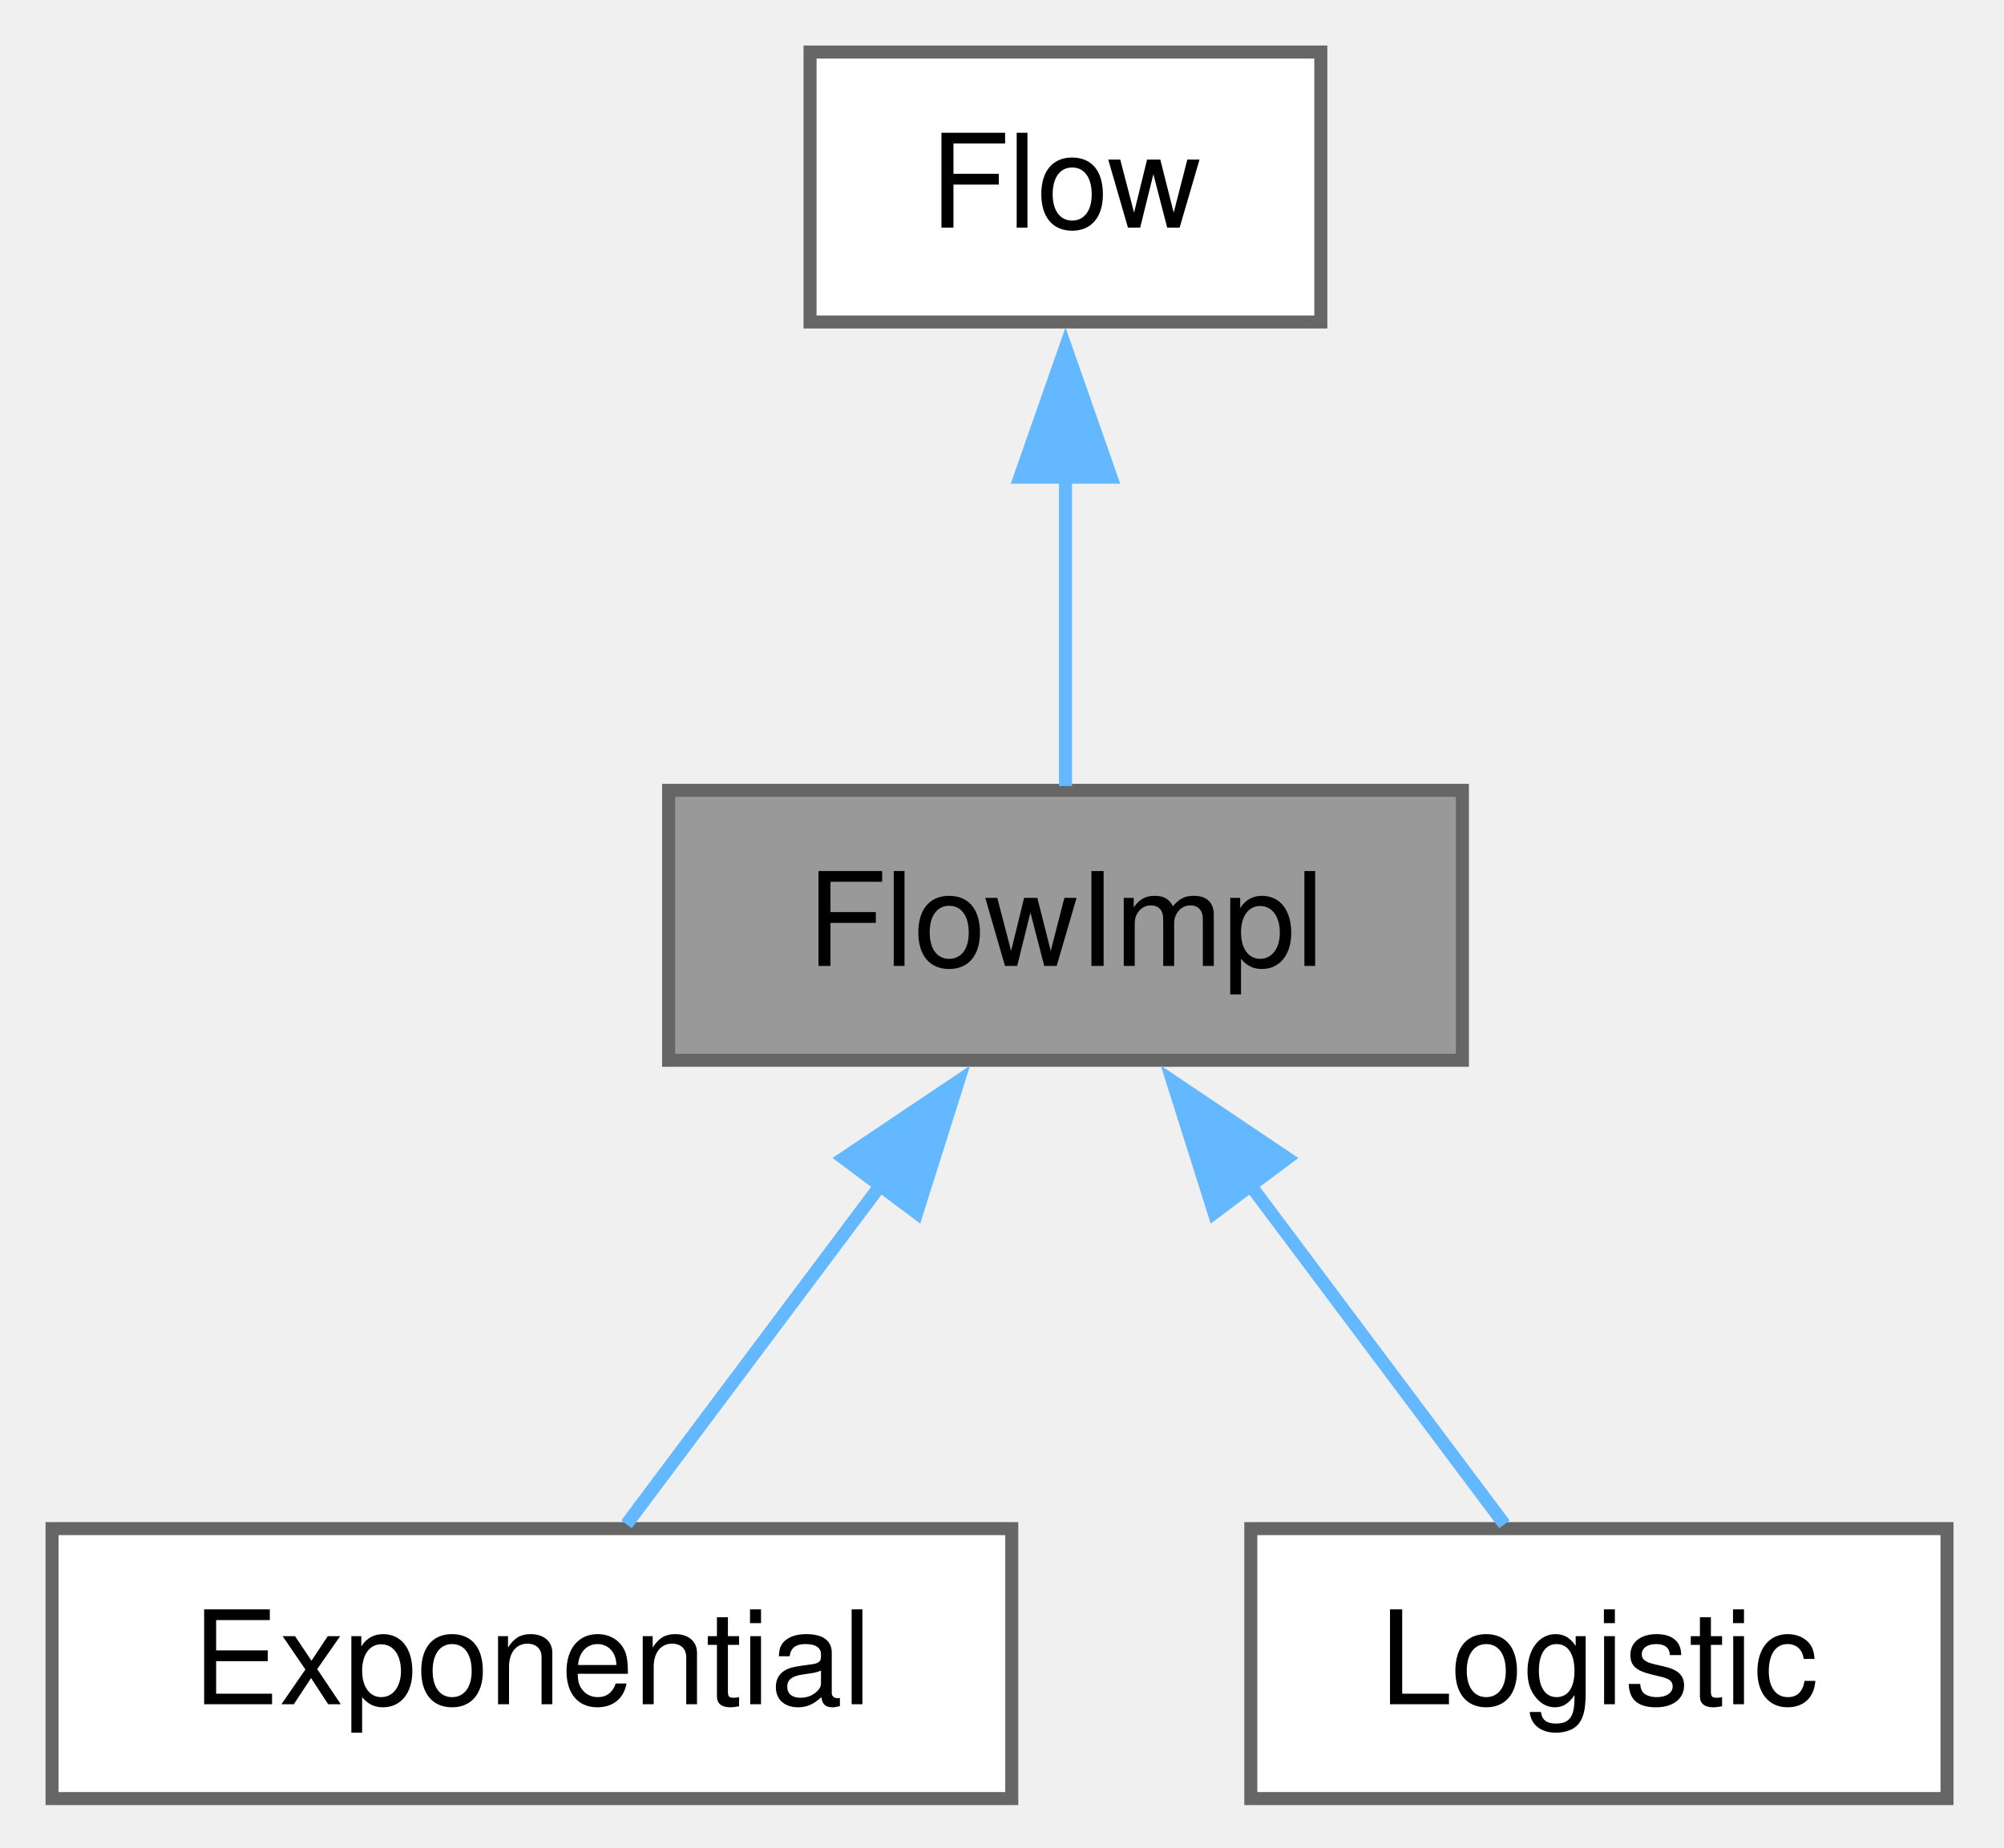
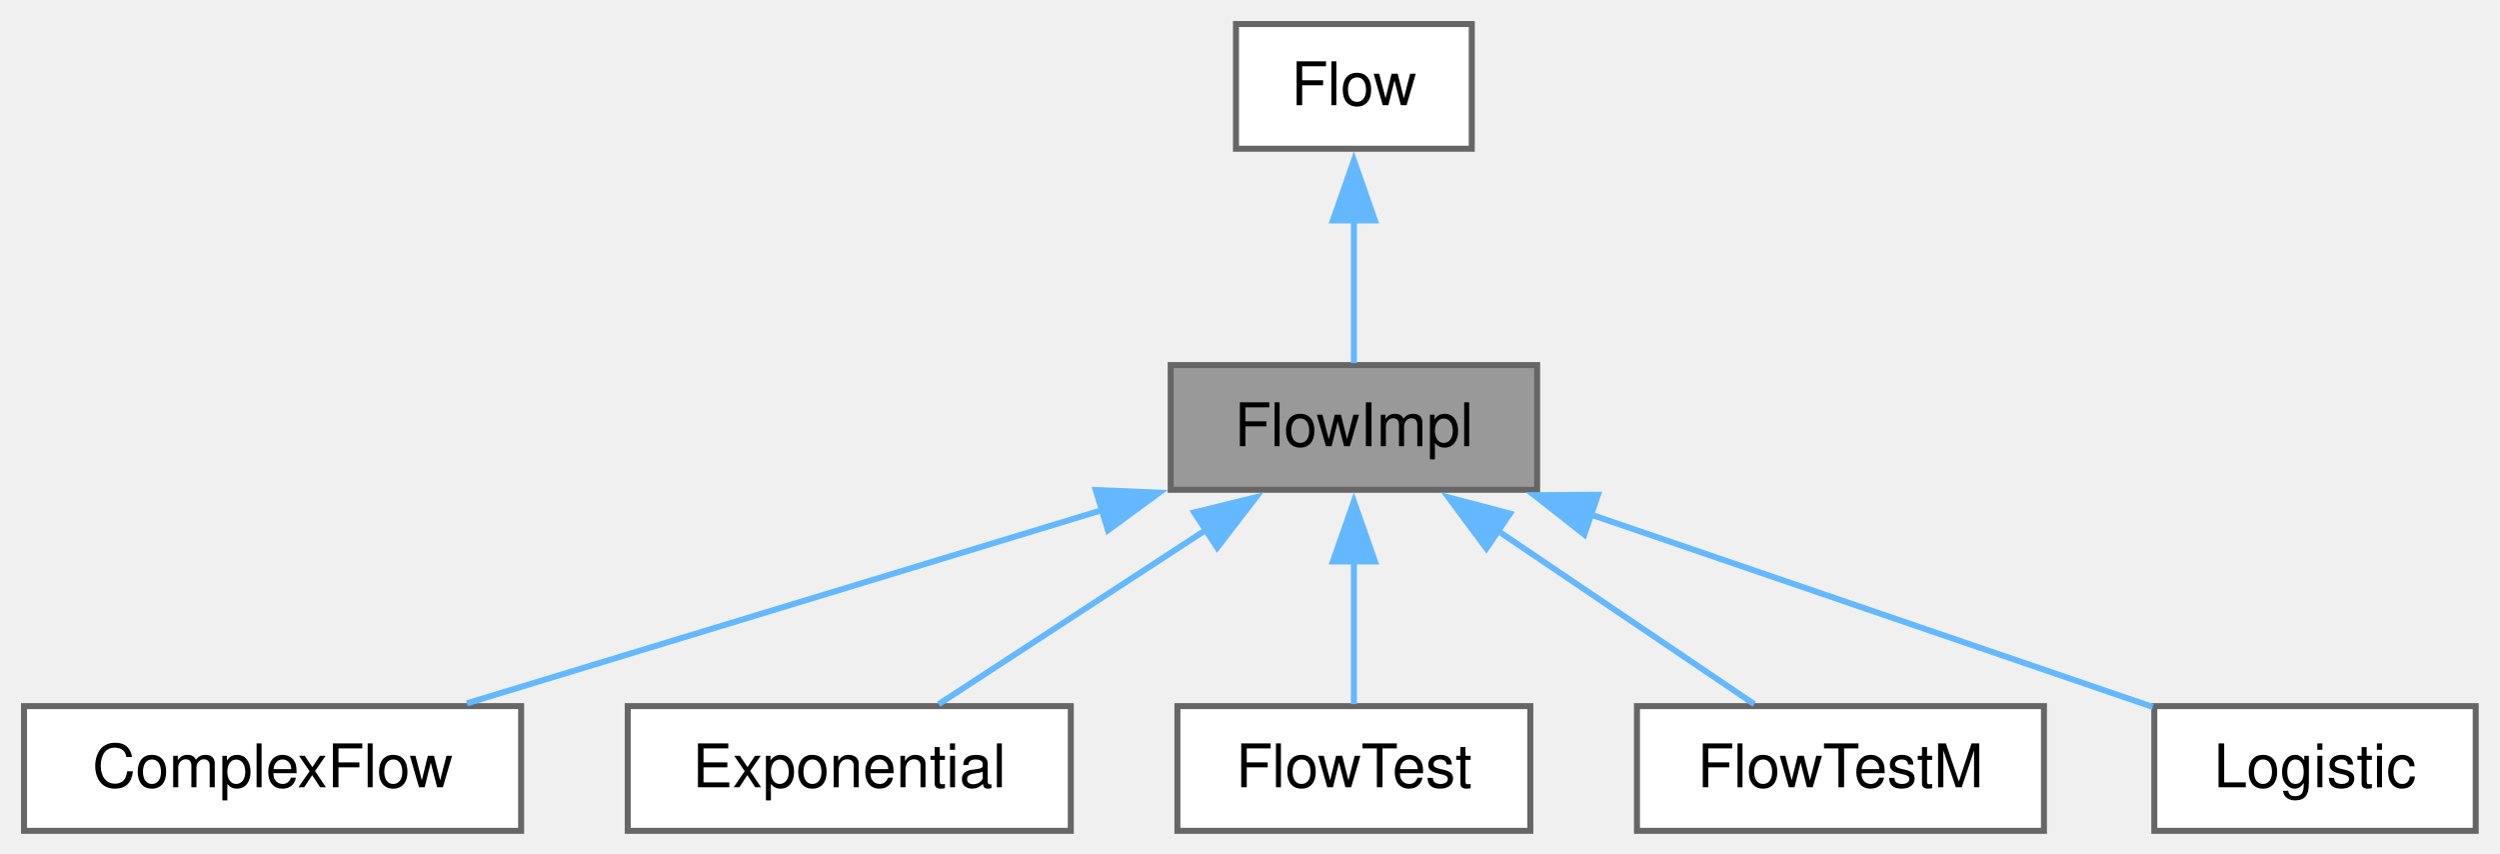
- <svg xmlns="http://www.w3.org/2000/svg" xmlns:xlink="http://www.w3.org/1999/xlink" width="154pt" height="142pt" viewBox="0.00 0.00 154.00 142.00">
+ <svg xmlns="http://www.w3.org/2000/svg" xmlns:xlink="http://www.w3.org/1999/xlink" width="416pt" height="142pt" viewBox="0.00 0.00 416.00 142.00">
  <g id="graph0" class="graph" transform="scale(1 1) rotate(0) translate(4 138.25)">
    <g id="Node000001" class="node">
      <g id="a_Node000001">
        <a xlink:title="Implementação base de um fluxo da simulação.">
-           <polygon fill="#999999" stroke="#666666" points="108.38,-77.5 47.38,-77.5 47.38,-56.75 108.38,-56.75 108.38,-77.5" />
-           <text xml:space="preserve" text-anchor="middle" x="77.88" y="-64" font-family="Helvetica,sans-Serif" font-size="10.00">FlowImpl</text>
+           <polygon fill="#999999" stroke="#666666" points="251.88,-77.5 190.88,-77.5 190.88,-56.75 251.88,-56.75 251.88,-77.5" />
+           <text xml:space="preserve" text-anchor="middle" x="221.38" y="-64" font-family="Helvetica,sans-Serif" font-size="10.00">FlowImpl</text>
        </a>
      </g>
    </g>
    <g id="Node000003" class="node">
      <g id="a_Node000003">
-         <a xlink:href="classExponential.html" target="_top" xlink:title="Representa um fluxo com comportamento exponencial.">
-           <polygon fill="white" stroke="#666666" points="73.75,-20.75 0,-20.75 0,0 73.75,0 73.75,-20.75" />
-           <text xml:space="preserve" text-anchor="middle" x="36.88" y="-7.25" font-family="Helvetica,sans-Serif" font-size="10.00">Exponential</text>
+         <a xlink:href="classComplexFlow.html" target="_top" xlink:title="Fluxo complexo utilizado nos testes funcionais.">
+           <polygon fill="white" stroke="#666666" points="82.75,-20.75 0,-20.75 0,0 82.75,0 82.75,-20.75" />
+           <text xml:space="preserve" text-anchor="middle" x="41.38" y="-7.25" font-family="Helvetica,sans-Serif" font-size="10.00">ComplexFlow</text>
        </a>
      </g>
    </g>
    <g id="edge2_Node000001_Node000003" class="edge">
      <g id="a_edge2_Node000001_Node000003">
        <a xlink:title=" ">
-           <path fill="none" stroke="#63b8ff" d="M63.68,-47.17C57.1,-38.38 49.55,-28.3 44.14,-21.08" />
-           <polygon fill="#63b8ff" stroke="#63b8ff" points="60.84,-49.22 69.64,-55.13 66.45,-45.02 60.84,-49.22" />
+           <path fill="none" stroke="#63b8ff" d="M179.55,-53.4C147.3,-43.59 103.34,-30.22 73.73,-21.22" />
+           <polygon fill="#63b8ff" stroke="#63b8ff" points="178.4,-56.71 188.98,-56.27 180.44,-50.01 178.4,-56.71" />
        </a>
      </g>
    </g>
    <g id="Node000004" class="node">
      <g id="a_Node000004">
-         <a xlink:href="classLogistic.html" target="_top" xlink:title="Classe que define um comportamento de fluxo logístico baseado na capacidade do sistema alvo.">
-           <polygon fill="white" stroke="#666666" points="145.62,-20.75 92.12,-20.75 92.12,0 145.62,0 145.62,-20.75" />
-           <text xml:space="preserve" text-anchor="middle" x="118.88" y="-7.25" font-family="Helvetica,sans-Serif" font-size="10.00">Logistic</text>
+         <a xlink:href="classExponential.html" target="_top" xlink:title="Representa um fluxo com comportamento exponencial.">
+           <polygon fill="white" stroke="#666666" points="174.25,-20.75 100.5,-20.75 100.5,0 174.25,0 174.25,-20.75" />
+           <text xml:space="preserve" text-anchor="middle" x="137.38" y="-7.25" font-family="Helvetica,sans-Serif" font-size="10.00">Exponential</text>
        </a>
      </g>
    </g>
    <g id="edge3_Node000001_Node000004" class="edge">
      <g id="a_edge3_Node000001_Node000004">
        <a xlink:title=" ">
-           <path fill="none" stroke="#63b8ff" d="M92.07,-47.17C98.65,-38.38 106.2,-28.3 111.61,-21.08" />
-           <polygon fill="#63b8ff" stroke="#63b8ff" points="89.3,-45.02 86.11,-55.13 94.91,-49.22 89.3,-45.02" />
+           <path fill="none" stroke="#63b8ff" d="M196.99,-50.23C182.52,-40.8 164.65,-29.15 152.26,-21.08" />
+           <polygon fill="#63b8ff" stroke="#63b8ff" points="194.8,-52.98 205.09,-55.51 198.62,-47.12 194.8,-52.98" />
+         </a>
+       </g>
+     </g>
+     <g id="Node000005" class="node">
+       <g id="a_Node000005">
+         <a xlink:href="classFlowTest.html" target="_top" xlink:title=" ">
+           <polygon fill="white" stroke="#666666" points="250.75,-20.75 192,-20.75 192,0 250.75,0 250.75,-20.75" />
+           <text xml:space="preserve" text-anchor="middle" x="221.38" y="-7.25" font-family="Helvetica,sans-Serif" font-size="10.00">FlowTest</text>
+         </a>
+       </g>
+     </g>
+     <g id="edge4_Node000001_Node000005" class="edge">
+       <g id="a_edge4_Node000001_Node000005">
+         <a xlink:title=" ">
+           <path fill="none" stroke="#63b8ff" d="M221.38,-44.88C221.38,-36.66 221.38,-27.68 221.38,-21.08" />
+           <polygon fill="#63b8ff" stroke="#63b8ff" points="217.88,-44.82 221.38,-54.82 224.88,-44.82 217.88,-44.82" />
+         </a>
+       </g>
+     </g>
+     <g id="Node000006" class="node">
+       <g id="a_Node000006">
+         <a xlink:href="classFlowTestM.html" target="_top" xlink:title=" ">
+           <polygon fill="white" stroke="#666666" points="336.25,-20.75 268.5,-20.75 268.5,0 336.25,0 336.25,-20.75" />
+           <text xml:space="preserve" text-anchor="middle" x="302.38" y="-7.25" font-family="Helvetica,sans-Serif" font-size="10.00">FlowTestM</text>
+         </a>
+       </g>
+     </g>
+     <g id="edge5_Node000001_Node000006" class="edge">
+       <g id="a_edge5_Node000001_Node000006">
+         <a xlink:title=" ">
+           <path fill="none" stroke="#63b8ff" d="M245.29,-49.96C259.17,-40.58 276.19,-29.07 288.02,-21.08" />
+           <polygon fill="#63b8ff" stroke="#63b8ff" points="243.44,-46.99 237.11,-55.49 247.36,-52.79 243.44,-46.99" />
+         </a>
+       </g>
+     </g>
+     <g id="Node000007" class="node">
+       <g id="a_Node000007">
+         <a xlink:href="classLogistic.html" target="_top" xlink:title="Classe que define um comportamento de fluxo logístico baseado na capacidade do sistema alvo.">
+           <polygon fill="white" stroke="#666666" points="408.12,-20.75 354.62,-20.75 354.62,0 408.12,0 408.12,-20.75" />
+           <text xml:space="preserve" text-anchor="middle" x="381.38" y="-7.25" font-family="Helvetica,sans-Serif" font-size="10.00">Logistic</text>
+         </a>
+       </g>
+     </g>
+     <g id="edge6_Node000001_Node000007" class="edge">
+       <g id="a_edge6_Node000001_Node000007">
+         <a xlink:title=" ">
+           <path fill="none" stroke="#63b8ff" d="M260.61,-52.7C289.72,-42.74 328.66,-29.41 354.35,-20.62" />
+           <polygon fill="#63b8ff" stroke="#63b8ff" points="259.74,-49.3 251.41,-55.85 262.01,-55.92 259.74,-49.3" />
        </a>
      </g>
    </g>
    <g id="Node000002" class="node">
      <g id="a_Node000002">
        <a xlink:href="classFlow.html" target="_top" xlink:title="Interface que define um fluxo da simulação.">
-           <polygon fill="white" stroke="#666666" points="97.5,-134.25 58.25,-134.25 58.25,-113.5 97.5,-113.5 97.5,-134.25" />
-           <text xml:space="preserve" text-anchor="middle" x="77.88" y="-120.75" font-family="Helvetica,sans-Serif" font-size="10.00">Flow</text>
+           <polygon fill="white" stroke="#666666" points="241,-134.25 201.75,-134.25 201.75,-113.5 241,-113.5 241,-134.25" />
+           <text xml:space="preserve" text-anchor="middle" x="221.38" y="-120.75" font-family="Helvetica,sans-Serif" font-size="10.00">Flow</text>
        </a>
      </g>
    </g>
    <g id="edge1_Node000001_Node000002" class="edge">
      <g id="a_edge1_Node000001_Node000002">
        <a xlink:title=" ">
-           <path fill="none" stroke="#63b8ff" d="M77.88,-101.63C77.88,-93.41 77.88,-84.43 77.88,-77.83" />
-           <polygon fill="#63b8ff" stroke="#63b8ff" points="74.38,-101.57 77.88,-111.57 81.38,-101.57 74.38,-101.57" />
+           <path fill="none" stroke="#63b8ff" d="M221.38,-101.63C221.38,-93.41 221.38,-84.43 221.38,-77.83" />
+           <polygon fill="#63b8ff" stroke="#63b8ff" points="217.88,-101.57 221.38,-111.57 224.88,-101.57 217.88,-101.57" />
        </a>
      </g>
    </g>
  </g>
</svg>
